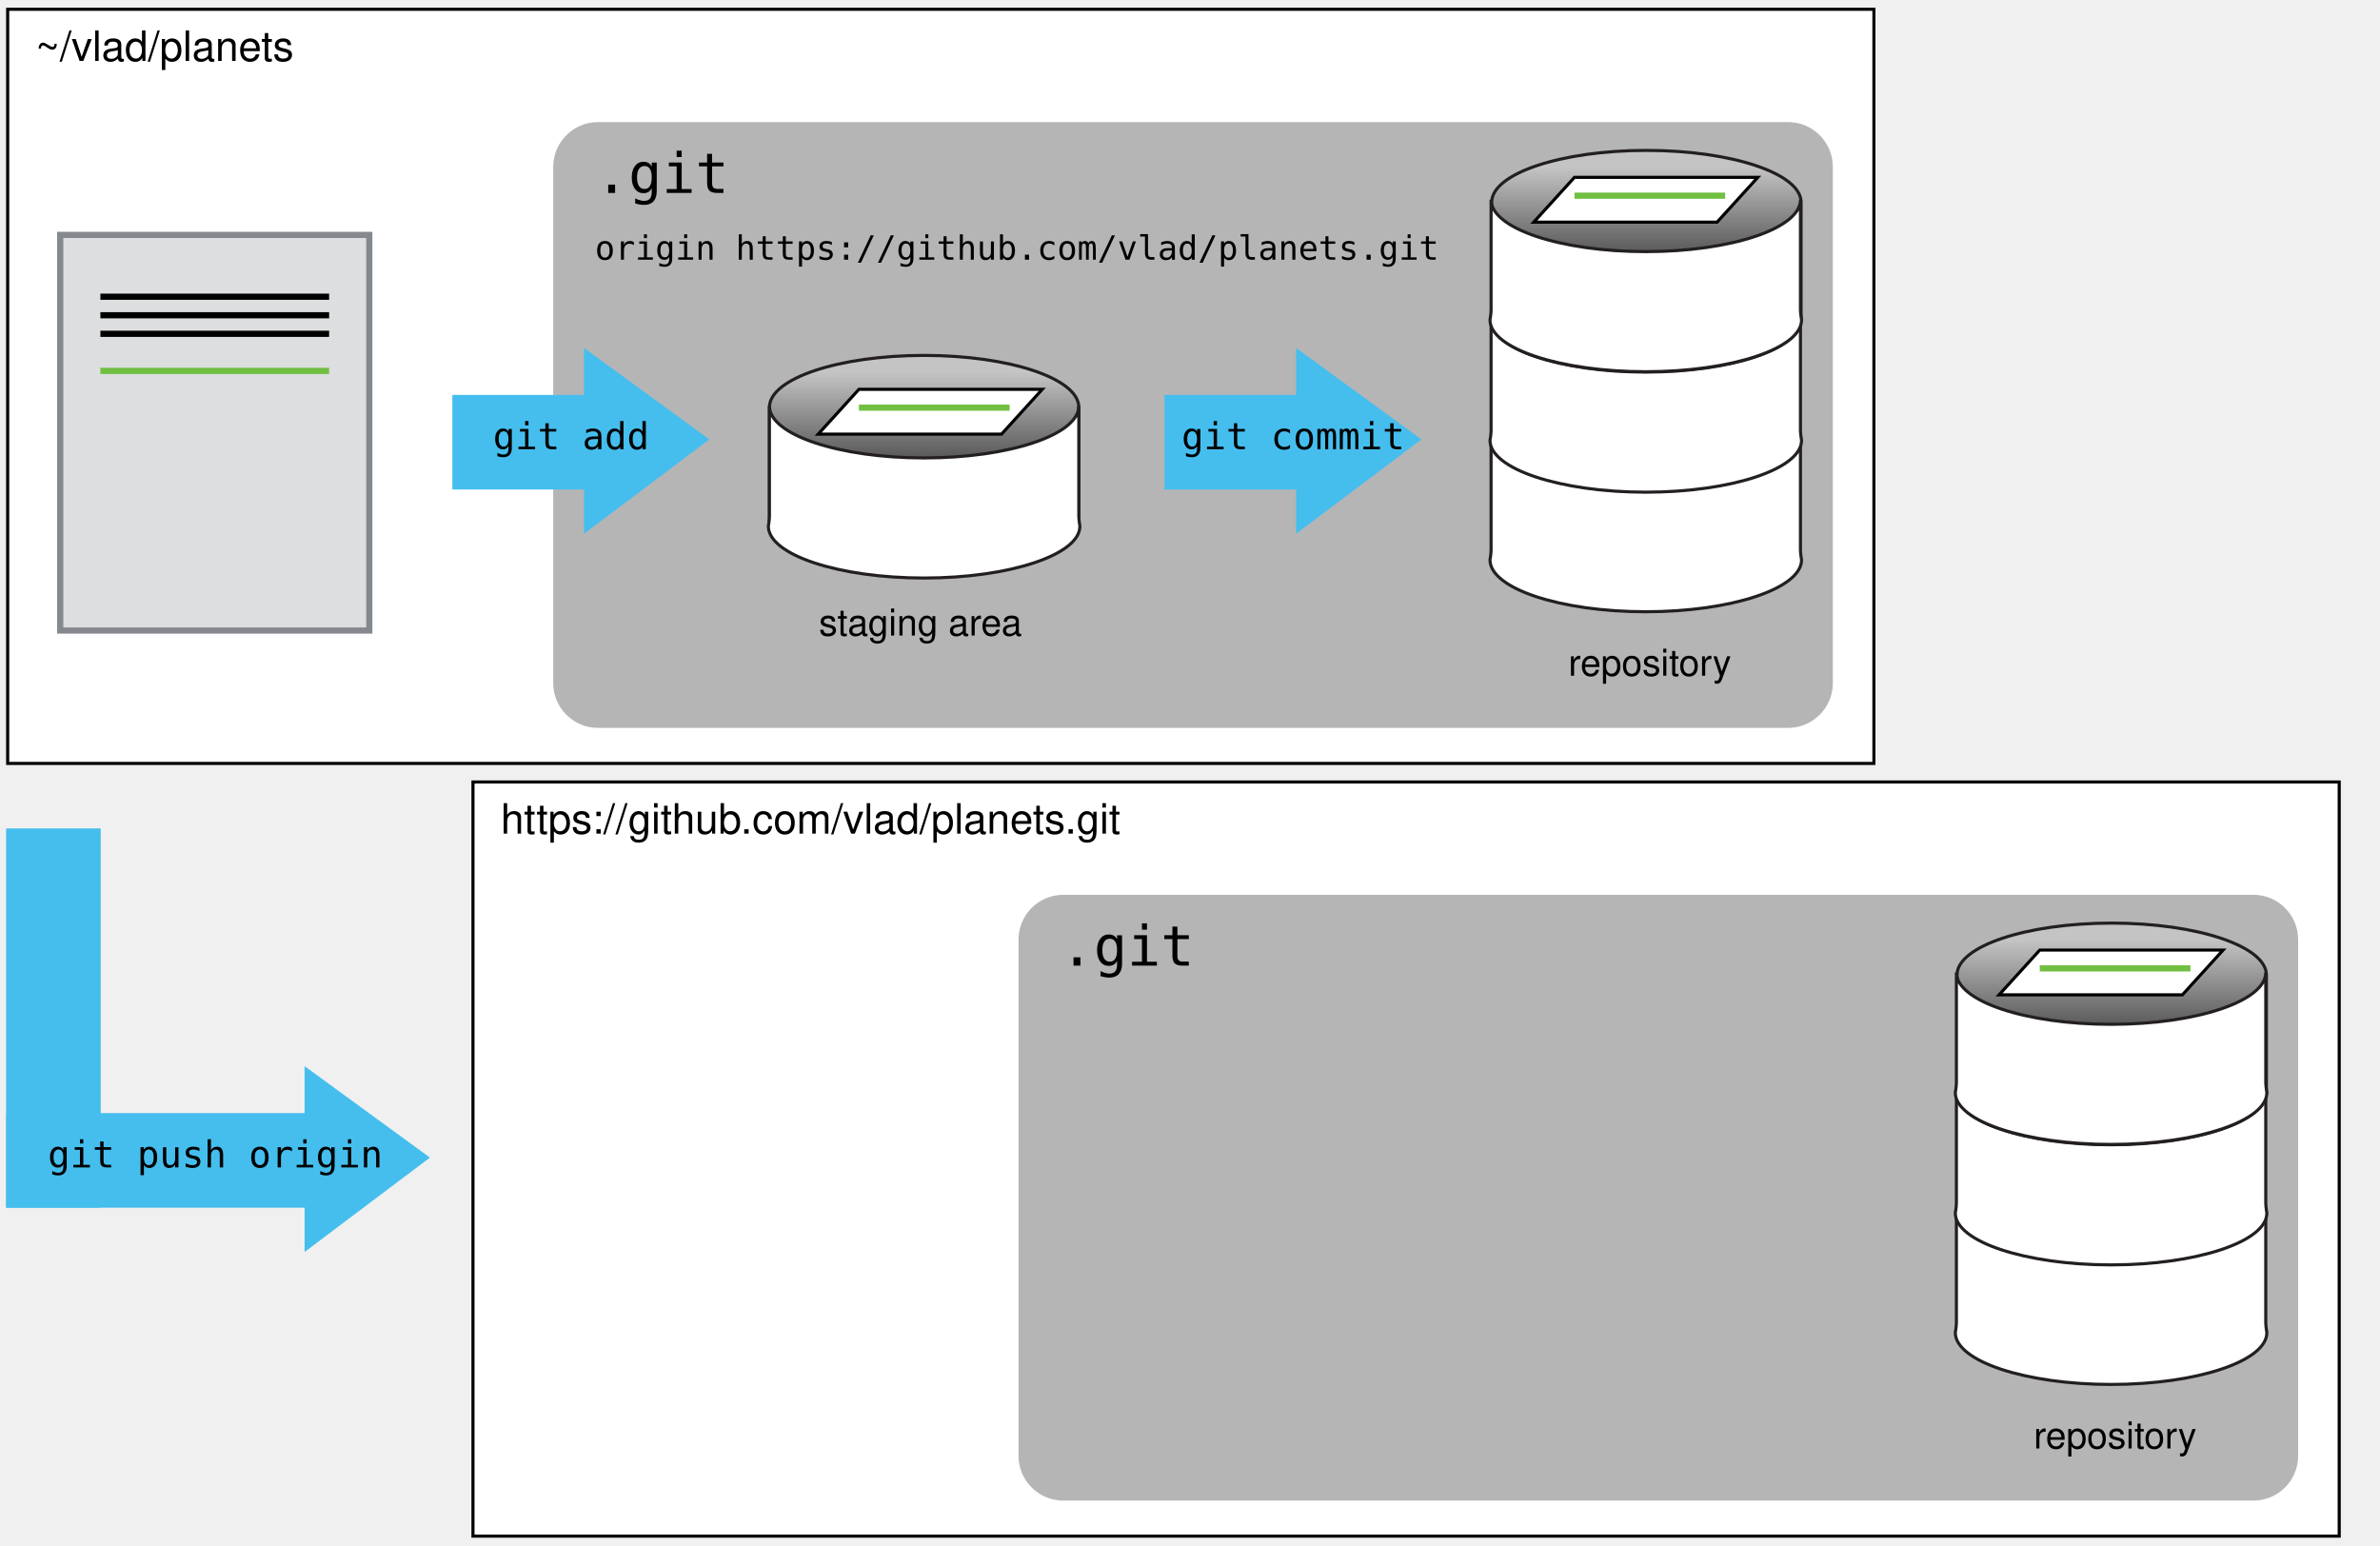
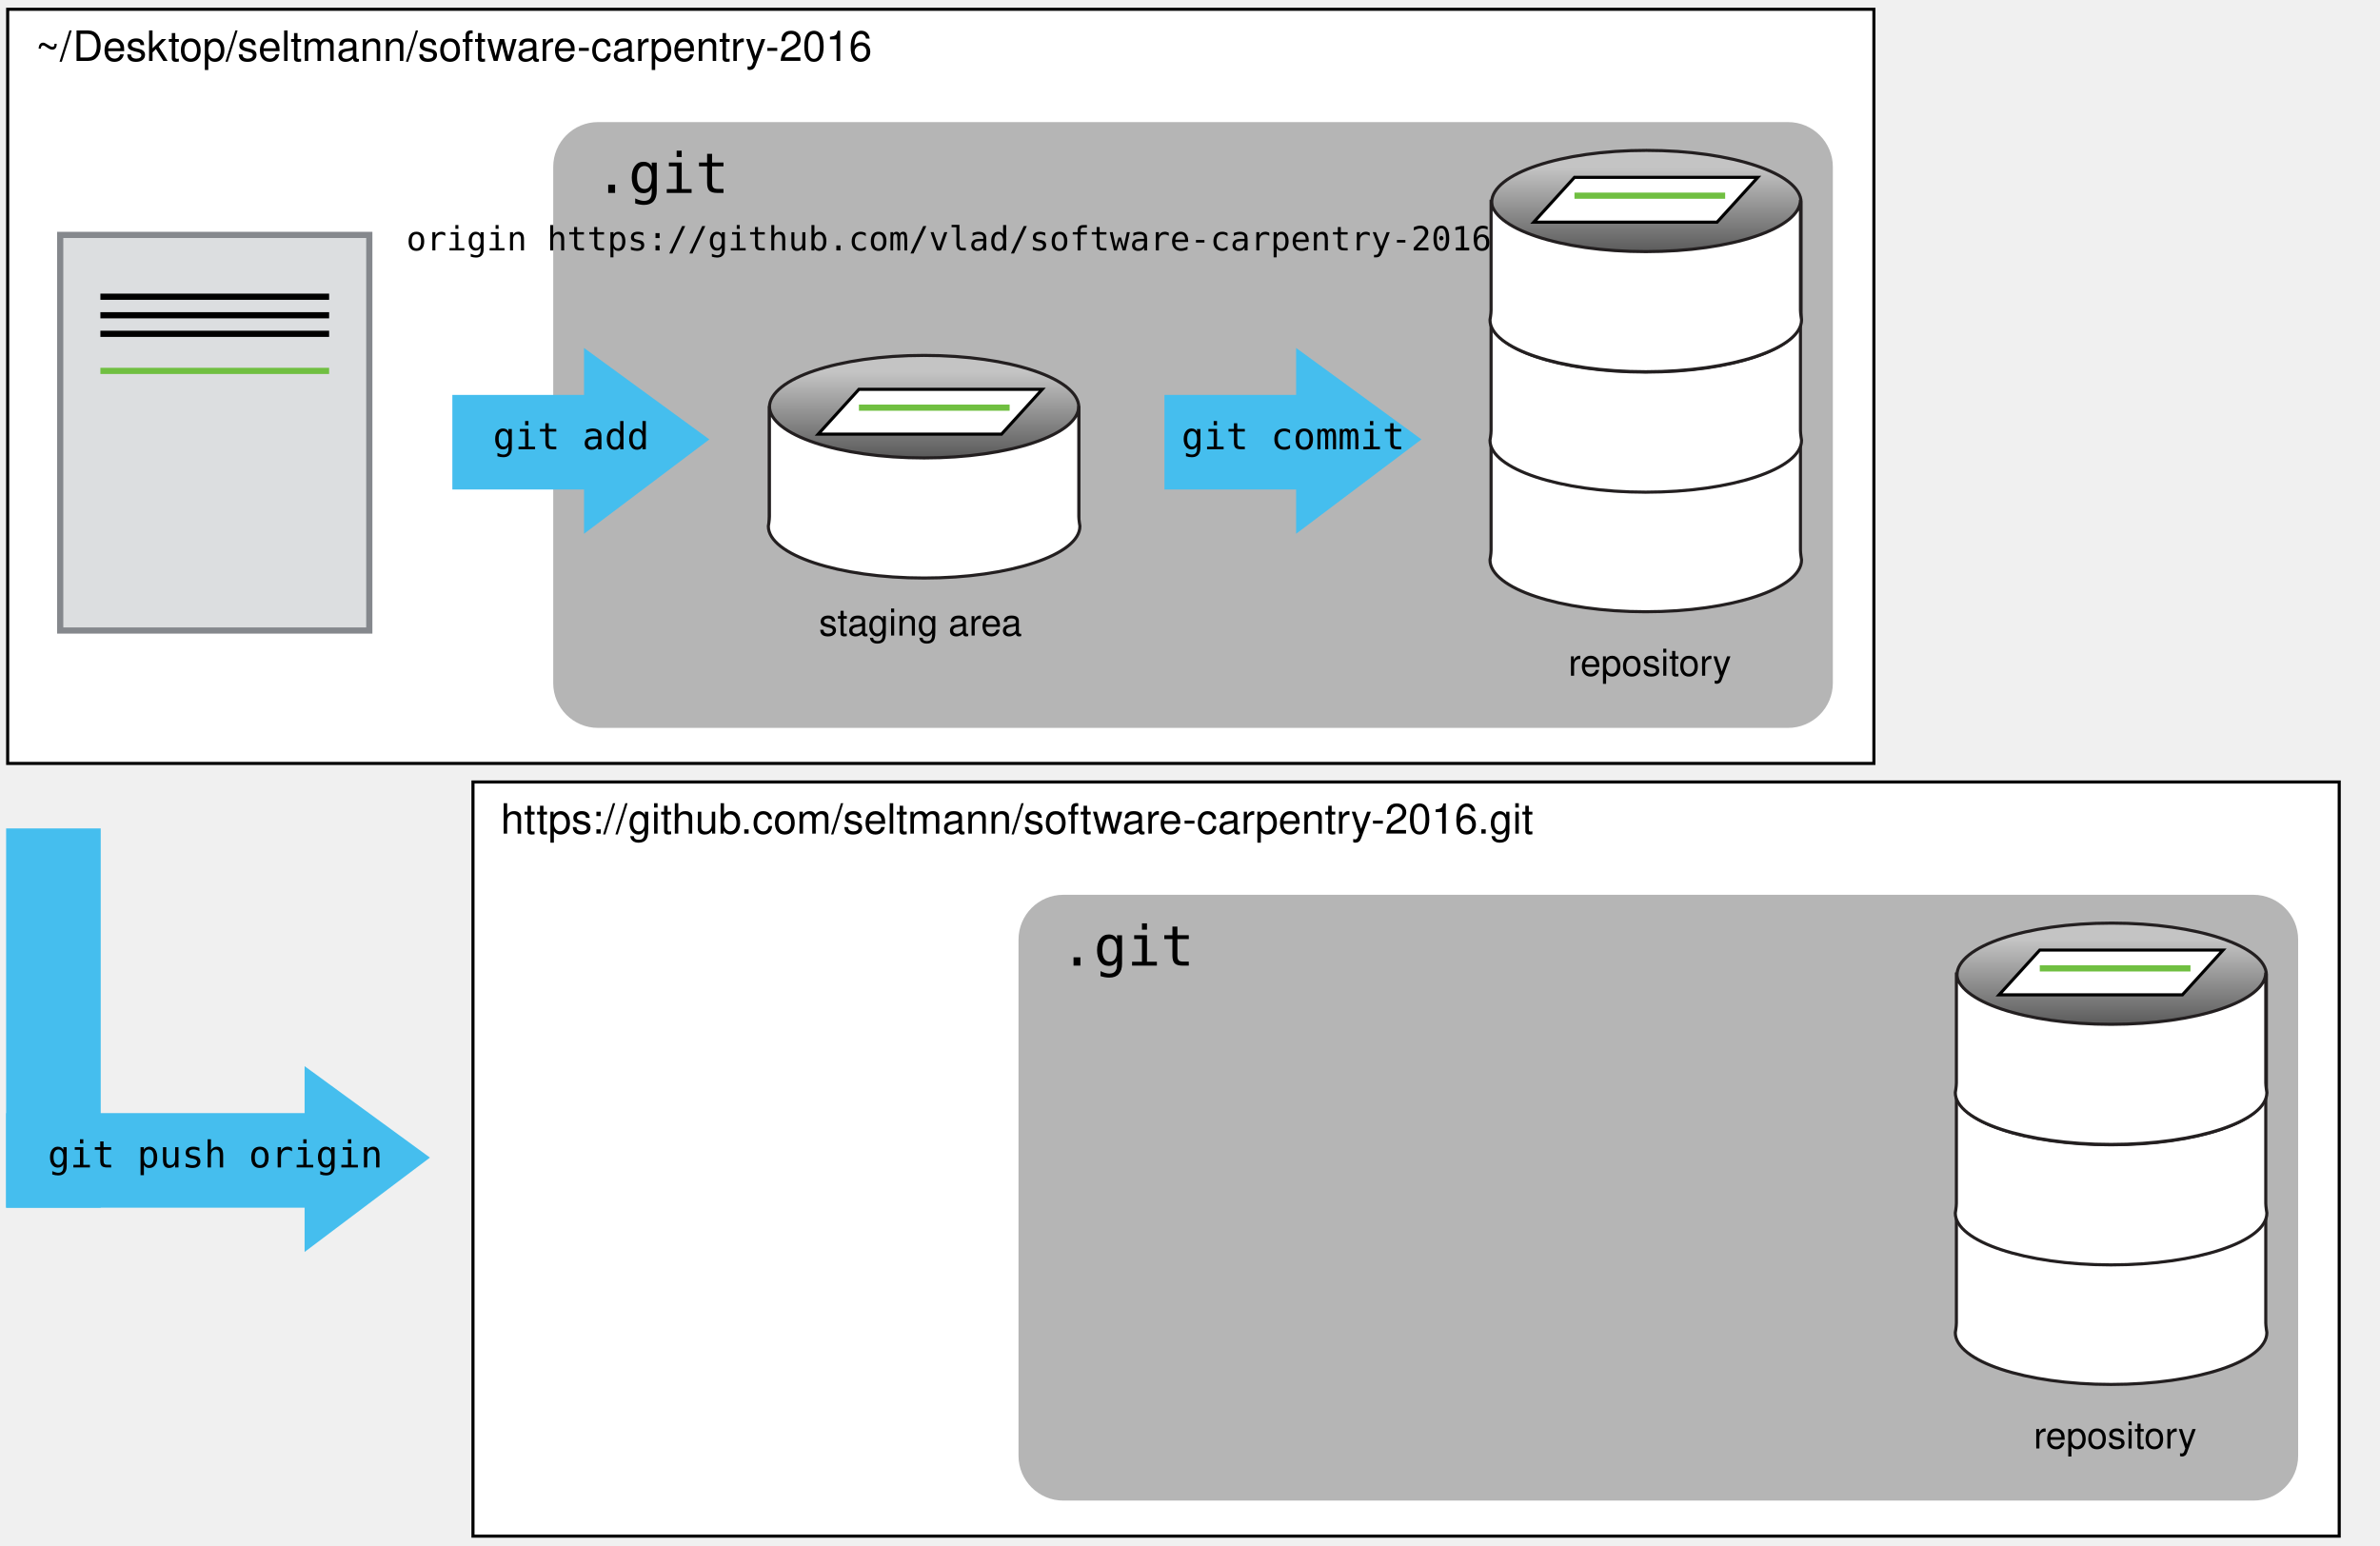
- <svg xmlns="http://www.w3.org/2000/svg" xmlns:xlink="http://www.w3.org/1999/xlink" version="1.1" x="0px" y="0px" width="770" height="500" viewBox="0 0 770 500" enable-background="new 0 0 622 452" xml:space="preserve" id="svg4593">
-   <defs id="defs4776">
-     <linearGradient y2="363.473" x2="480.357" y1="334.872" x1="480.357" gradientUnits="userSpaceOnUse" id="SVGID_1_" gradientTransform="translate(279.4359,-47.97182)">
-       <stop id="stop4613" style="stop-color:#C4C4C4" offset="0.098" />
-       <stop id="stop4615" style="stop-color:#686868" offset="0.533" />
-       <stop id="stop4617" style="stop-color:#000000" offset="1" />
-     </linearGradient>
-     <linearGradient xlink:href="#SVGID_3_" id="linearGradient5073" gradientUnits="userSpaceOnUse" x1="537.177" y1="57.66" x2="537.177" y2="112.913" />
-     <linearGradient xlink:href="#SVGID_3_" id="linearGradient5457" gradientUnits="userSpaceOnUse" x1="537.177" y1="57.66" x2="537.177" y2="112.913" />
-   </defs>
-   <text xml:space="preserve" style="font-style:normal;font-variant:normal;font-weight:normal;font-stretch:normal;font-size:12px;line-height:125%;font-family:Monospace;-inkscape-font-specification:Monospace;text-align:start;letter-spacing:0px;word-spacing:0px;writing-mode:lr-tb;text-anchor:start;fill:#000000;fill-opacity:1;stroke:none;stroke-width:1px;stroke-linecap:butt;stroke-linejoin:miter;stroke-opacity:1" x="722.672" y="35.341" id="text4930">
-     <tspan id="tspan4932" x="722.672" y="35.341" />
-   </text>
+ <svg xmlns="http://www.w3.org/2000/svg" version="1.1" id="svg4593" width="770" height="500" viewBox="0 0 770 500" overflow="visible" enable-background="new 0 0 770 500" xml:space="preserve">
  <g id="g5357" transform="translate(-4.520231,-9)">
    <g id="g5130">
-       <rect style="fill:#ffffff;stroke:#000000;stroke-miterlimit:10" id="rect4596" height="244" width="603.785" stroke-miterlimit="10" y="12" x="7" />
+       <rect id="rect4596" x="7" y="12" fill="#FFFFFF" stroke="#000000" stroke-miterlimit="10" width="603.785" height="244" />
      <g id="Layer_5">
        <g id="g4654">
-           <path stroke-miterlimit="10" d="m 598,63 c 0,-8.284 -6.716,-15 -15,-15 l -385,0 c -8.284,0 -15,6.716 -15,15 l 0,167 c 0,8.284 6.716,15 15,15 l 385,0 c 8.284,0 15,-6.716 15,-15 l 0,-167 z" id="path4656" style="fill:#b5b5b5;stroke:#ffffff;stroke-miterlimit:10" />
-           <rect x="197" y="59" width="425" height="70.269" id="rect4658" style="fill:none" />
-           <text transform="translate(197,71.4199)" id="text4660">
-             <tspan x="0" y="0" font-size="18" id="tspan4662" style="font-size:18px;font-family:Consolas">.git</tspan>
-             <tspan x="0" y="21.6" font-size="10.8" id="tspan4664" style="font-size:10.8px;font-family:Consolas">origin https://github.com/vlad/planets.git</tspan>
-           </text>
+           <path id="path4656" fill="#B5B5B5" stroke="#FFFFFF" stroke-miterlimit="10" d="M598,63      c0-8.284-6.716-15-15-15H198c-8.284,0-15,6.716-15,15v167c0,8.284,6.716,15,15,15H583c8.284,0,15-6.716,15-15V63z" />
+           <rect id="rect4658" x="197" y="59" fill="none" width="425" height="70.269" />
+           <text transform="matrix(1 0 0 1 197.0002 71.4199)" font-family="'Consolas'" font-size="18">.git</text>
+           <text transform="matrix(1 0 0 1 135.9885 90.0195)" font-family="'Consolas'" font-size="10.8">origin https://github.com/vlad/software-carpentry-2016.git</text>
        </g>
-         <rect x="16" y="19" width="195.585" height="24.449" id="rect4666" style="fill:none" />
-         <text transform="translate(16,28.707)" font-size="13.5" id="text4668" style="font-size:13.5px;font-family:Helvetica">~/vlad/planets</text>
+         <rect id="rect4666" x="16" y="19" fill="none" width="195.585" height="24.449" />
+         <text id="text4668" transform="matrix(1 0 0 1 16.0002 28.707)" font-family="'Helvetica'" font-size="13.5">~/Desktop/seltmann/software-carpentry-2016</text>
      </g>
      <g id="Layer_1">
        <g id="g4721">
-           <rect x="24" y="85" width="100" height="128" id="rect4723" style="fill:#dcdee0" />
-           <rect x="24" y="85" width="100" height="128" id="rect4725" style="fill:none;stroke:#85888d;stroke-width:2" />
-           <line x1="37" y1="105" x2="111" y2="105" id="line4727" style="fill:none;stroke:#000000;stroke-width:2" />
-           <line x1="37" y1="111" x2="111" y2="111" id="line4729" style="fill:none;stroke:#000000;stroke-width:2" />
-           <line x1="37" y1="117" x2="111" y2="117" id="line4731" style="fill:none;stroke:#000000;stroke-width:2" />
-           <line x1="37" y1="129" x2="111" y2="129" id="line4733" style="fill:none;stroke:#70bf41;stroke-width:2" />
+           <rect id="rect4723" x="24" y="85" fill="#DCDEE0" width="100" height="128" />
+           <rect id="rect4725" x="24" y="85" fill="none" stroke="#85888D" stroke-width="2" width="100" height="128" />
+           <line id="line4727" fill="none" stroke="#000000" stroke-width="2" x1="37" y1="105" x2="111" y2="105" />
+           <line id="line4729" fill="none" stroke="#000000" stroke-width="2" x1="37" y1="111" x2="111" y2="111" />
+           <line id="line4731" fill="none" stroke="#000000" stroke-width="2" x1="37" y1="117" x2="111" y2="117" />
+           <line id="line4733" fill="none" stroke="#70BF41" stroke-width="2" x1="37" y1="129" x2="111" y2="129" />
        </g>
      </g>
-       <rect style="fill:none" id="rect4742" height="14" width="52.743" y="146.069" x="164" />
+       <rect id="rect4742" x="164" y="146.069" fill="none" width="52.743" height="14" />
      <g id="g5114">
        <g id="g4736">
-           <rect x="150.871" y="136.768" width="45.956" height="30.604" id="rect4738" style="fill:#45beee" />
-           <polygon points="193.467,181.695 234.02,151.163 193.467,121.571 " id="polygon4740" style="fill:#45beee" />
+           <rect id="rect4738" x="150.871" y="136.768" fill="#45BEEE" width="45.956" height="30.604" />
+           <polygon id="polygon4740" fill="#45BEEE" points="193.467,181.695 234.02,151.163 193.467,121.571     " />
        </g>
-         <text y="154.35" x="164" font-size="12" id="text4744" style="font-size:12px;font-family:Consolas">git add</text>
+         <text id="text4744" transform="matrix(1 0 0 1 164.0002 154.3496)" font-family="'Consolas'" font-size="12">git add</text>
      </g>
-       <rect style="fill:none" id="rect4752" height="14" width="85.542" y="146.069" x="376.98" />
+       <rect id="rect4752" x="376.98" y="146.069" fill="none" width="85.542" height="14" />
      <g id="g5108">
        <g id="g4746">
-           <rect x="381.251" y="136.768" width="45.956" height="30.604" id="rect4748" style="fill:#45beee" />
-           <polygon points="423.847,181.695 464.399,151.163 423.847,121.571 " id="polygon4750" style="fill:#45beee" />
+           <rect id="rect4748" x="381.251" y="136.768" fill="#45BEEE" width="45.956" height="30.604" />
+           <polygon id="polygon4750" fill="#45BEEE" points="423.847,181.695 464.399,151.163 423.847,121.571     " />
        </g>
-         <text y="154.35" x="386.764" font-size="12" id="text4754" style="font-size:12px;font-family:Consolas">git commit</text>
+         <text id="text4754" transform="matrix(1 0 0 1 386.7639 154.3496)" font-family="'Consolas'" font-size="12">git commit</text>
      </g>
-       <rect style="fill:none" id="rect4766" height="17" width="147" y="206" x="229" />
+       <rect id="rect4766" x="229" y="206" fill="none" width="147" height="17" />
      <g id="g5093">
        <g id="Layer_3">
          <g id="g4671">
-             <linearGradient y2="179.235" x2="303.499" y1="123.986" x1="303.499" gradientUnits="userSpaceOnUse" id="SVGID_2_">
-               <stop id="stop4674" style="stop-color:#C4C4C4" offset="0.098" />
-               <stop id="stop4676" style="stop-color:#686868" offset="0.533" />
-               <stop id="stop4678" style="stop-color:#000000" offset="1" />
+             <linearGradient id="path4680_1_" gradientUnits="userSpaceOnUse" x1="308.02" y1="383.015" x2="308.02" y2="327.767" gradientTransform="matrix(1 0 0 -1 -4.52 507)">
+               <stop offset="0.098" style="stop-color:#C4C4C4" />
+               <stop offset="0.533" style="stop-color:#686868" />
+               <stop offset="1" style="stop-color:#000000" />
            </linearGradient>
-             <path id="path4680" d="m 253.453,178.205 c 0,-9.264 22.404,-16.777 50.047,-16.777 27.643,0 50.045,7.514 50.045,16.777 l 0,1.029 c 0,0 0,-2.115 0,-3.117 0,-1.007 0,-35.745 0,-35.745 l 0,0.394 c 0,-9.27 -22.402,-16.78 -50.045,-16.78 -27.643,0 -50.047,7.51 -50.047,16.78 l 0,-0.394 c 0,0 0,34.519 0,35.733 0,1.205 0,3.129 0,3.129 l 0,-1.029 z" stroke-miterlimit="10" style="fill:url(#SVGID_2_);stroke:#231f20;stroke-miterlimit:10" />
+             <path id="path4680" fill="url(#path4680_1_)" stroke="#231F20" stroke-miterlimit="10" d="       M253.453,178.205c0-9.264,22.404-16.777,50.047-16.777c27.643,0,50.045,7.514,50.045,16.777v1.029c0,0,0-2.115,0-3.117       c0-1.007,0-35.745,0-35.745v0.394c0-9.27-22.402-16.78-50.045-16.78c-27.643,0-50.047,7.51-50.047,16.78v-0.394       c0,0,0,34.519,0,35.733c0,1.205,0,3.129,0,3.129V178.205z" />
            <g id="g4682">
-               <path id="path4684" d="m 353.545,140.373 c 0,0 0,34.738 0,35.745 0,1.002 0.355,3.117 0.355,3.117 0,9.27 -22.758,16.779 -50.4,16.779 -27.642,0 -50.4,-7.51 -50.4,-16.779 0,0 0.354,-1.924 0.354,-3.129 0,-1.214 0,-35.733 0,-35.733 0,9.274 22.404,16.785 50.047,16.785 27.643,0 50.044,-7.511 50.044,-16.785 z" stroke-miterlimit="10" style="fill:#ffffff;stroke:#231f20;stroke-miterlimit:10" />
+               <path id="path4684" fill="#FFFFFF" stroke="#231F20" stroke-miterlimit="10" d="        M353.545,140.373c0,0,0,34.738,0,35.745c0,1.002,0.355,3.117,0.355,3.117c0,9.27-22.758,16.779-50.4,16.779        c-27.642,0-50.4-7.51-50.4-16.779c0,0,0.354-1.924,0.354-3.129c0-1.214,0-35.733,0-35.733        c0,9.274,22.404,16.785,50.047,16.785S353.545,149.647,353.545,140.373L353.545,140.373z" />
            </g>
          </g>
          <g id="g4686">
-             <polygon id="polygon4688" points="341.719,134.965 282.411,134.965 269.235,149.459 328.542,149.459 " stroke-miterlimit="10" style="fill:#ffffff;stroke:#000000;stroke-miterlimit:10" />
-             <line id="line4690" y2="140.894" x2="331.165" y1="140.894" x1="282.411" style="fill:none;stroke:#70bf41;stroke-width:2" />
+             <polygon id="polygon4688" fill="#FFFFFF" stroke="#000000" stroke-miterlimit="10" points="341.719,134.965 282.411,134.965        269.235,149.459 328.542,149.459      " />
+             <line id="line4690" fill="none" stroke="#70BF41" stroke-width="2" x1="282.411" y1="140.894" x2="331.165" y2="140.894" />
          </g>
        </g>
-         <text y="214.628" x="269.477" font-size="12" id="text4768" style="font-size:12px;font-family:Helvetica">staging area</text>
+         <text id="text4768" transform="matrix(1 0 0 1 269.4768 214.6279)" font-family="'Helvetica'" font-size="12">staging area</text>
      </g>
-       <rect style="fill:none" id="rect4770" height="17" width="147" y="219" x="464.785" />
+       <rect id="rect4770" x="464.785" y="219" fill="none" width="147" height="17" />
      <g id="g5075">
        <g id="Layer_4">
-           <linearGradient y2="112.913" x2="537.177" y1="57.66" x1="537.177" gradientUnits="userSpaceOnUse" id="SVGID_3_">
-             <stop id="stop4694" style="stop-color:#C4C4C4" offset="0.098" />
-             <stop id="stop4696" style="stop-color:#686868" offset="0.533" />
-             <stop id="stop4698" style="stop-color:#000000" offset="1" />
+           <linearGradient id="path4700_1_" gradientUnits="userSpaceOnUse" x1="541.696" y1="449.342" x2="541.696" y2="394.088" gradientTransform="matrix(1 0 0 -1 -4.52 507)">
+             <stop offset="0.098" style="stop-color:#C4C4C4" />
+             <stop offset="0.533" style="stop-color:#686868" />
+             <stop offset="1" style="stop-color:#000000" />
          </linearGradient>
-           <path id="path4700" d="m 487.13,111.882 c 0,-9.268 22.407,-16.781 50.047,-16.781 27.641,0 50.047,7.513 50.047,16.781 l 0,1.03 c 0,0 0,-2.118 0,-3.121 0,-1.003 0,-35.739 0,-35.739 l 0,0.388 c 0,-9.268 -22.406,-16.781 -50.047,-16.781 -27.64,0 -50.047,7.513 -50.047,16.781 l 0,-0.388 c 0,0 0,34.519 0,35.728 0,1.209 0,3.132 0,3.132 l 0,-1.03 z" stroke-miterlimit="10" style="fill:url(#linearGradient5457);stroke:#231f20;stroke-miterlimit:10" />
+           <path id="path4700" fill="url(#path4700_1_)" stroke="#231F20" stroke-miterlimit="10" d="      M487.13,111.882c0-9.268,22.407-16.781,50.048-16.781c27.641,0,50.047,7.513,50.047,16.781v1.03c0,0,0-2.118,0-3.121      s0-35.739,0-35.739v0.388c0-9.268-22.406-16.781-50.047-16.781c-27.641,0-50.048,7.513-50.048,16.781v-0.388      c0,0,0,34.519,0,35.729c0,1.209,0,3.132,0,3.132V111.882z" />
          <g id="g4702">
-             <path id="path4704" d="m 587.021,151.283 c 0,0 0,34.738 0,35.74 0,1.002 0.354,3.121 0.354,3.121 0,9.268 -22.76,16.779 -50.4,16.779 -27.64,0 -50.399,-7.512 -50.399,-16.779 0,0 0.353,-1.924 0.353,-3.133 0,-1.209 0,-35.729 0,-35.729 0,9.268 22.407,16.781 50.047,16.781 27.638,0.001 50.045,-7.512 50.045,-16.78 z" stroke-miterlimit="10" style="fill:#ffffff;stroke:#231f20;stroke-miterlimit:10" />
+             <path id="path4704" fill="#FFFFFF" stroke="#231F20" stroke-miterlimit="10" d="       M587.021,151.283c0,0,0,34.738,0,35.74s0.354,3.121,0.354,3.121c0,9.268-22.76,16.779-50.399,16.779       c-27.641,0-50.399-7.512-50.399-16.779c0,0,0.354-1.924,0.354-3.133c0-1.209,0-35.729,0-35.729       c0,9.268,22.406,16.781,50.047,16.781C564.614,168.064,587.021,160.551,587.021,151.283z" />
          </g>
          <g id="g4706">
-             <path id="path4708" d="m 587.021,112.601 c 0,0 0,34.736 0,35.739 0,1.002 0.354,3.121 0.354,3.121 0,9.268 -22.76,16.779 -50.4,16.779 -27.64,0 -50.399,-7.512 -50.399,-16.779 0,0 0.353,-1.923 0.353,-3.132 0,-1.209 0,-35.728 0,-35.728 0,9.268 22.407,16.78 50.047,16.78 27.638,0 50.045,-7.512 50.045,-16.78 z" stroke-miterlimit="10" style="fill:#ffffff;stroke:#231f20;stroke-miterlimit:10" />
+             <path id="path4708" fill="#FFFFFF" stroke="#231F20" stroke-miterlimit="10" d="       M587.021,112.601c0,0,0,34.736,0,35.739c0,1.002,0.354,3.121,0.354,3.121c0,9.268-22.76,16.779-50.399,16.779       c-27.641,0-50.399-7.512-50.399-16.779c0,0,0.354-1.923,0.354-3.132s0-35.728,0-35.728c0,9.268,22.406,16.78,50.047,16.78       C564.614,129.381,587.021,121.869,587.021,112.601z" />
          </g>
          <g id="g4710">
-             <path id="path4712" d="m 587.021,73.628 c 0,0 0,34.737 0,35.739 0,1.002 0.354,3.12 0.354,3.12 0,9.269 -22.76,16.781 -50.4,16.781 -27.64,0 -50.399,-7.513 -50.399,-16.781 0,0 0.353,-1.922 0.353,-3.131 0,-1.209 0,-35.728 0,-35.728 0,9.268 22.407,16.78 50.047,16.78 27.638,0.001 50.045,-7.512 50.045,-16.78 z" stroke-miterlimit="10" style="fill:#ffffff;stroke:#231f20;stroke-miterlimit:10" />
+             <path id="path4712" fill="#FFFFFF" stroke="#231F20" stroke-miterlimit="10" d="       M587.021,73.628c0,0,0,34.737,0,35.739s0.354,3.12,0.354,3.12c0,9.269-22.76,16.781-50.399,16.781       c-27.641,0-50.399-7.513-50.399-16.781c0,0,0.354-1.922,0.354-3.131s0-35.728,0-35.728c0,9.268,22.406,16.78,50.047,16.78       C564.614,90.409,587.021,82.896,587.021,73.628z" />
          </g>
          <g id="g4714">
-             <polygon id="polygon4716" points="573.216,66.381 513.908,66.381 500.732,80.875 560.039,80.875 " stroke-miterlimit="10" style="fill:#ffffff;stroke:#000000;stroke-miterlimit:10" />
-             <line id="line4718" y2="72.311" x2="562.662" y1="72.311" x1="513.908" style="fill:none;stroke:#70bf41;stroke-width:2" />
+             <polygon id="polygon4716" fill="#FFFFFF" stroke="#000000" stroke-miterlimit="10" points="573.216,66.381 513.908,66.381        500.732,80.875 560.039,80.875      " />
+             <line id="line4718" fill="none" stroke="#70BF41" stroke-width="2" x1="513.908" y1="72.311" x2="562.662" y2="72.311" />
          </g>
        </g>
-         <text y="227.628" x="511.941" font-size="12" id="text4772" style="font-size:12px;font-family:Helvetica">repository</text>
+         <text id="text4772" transform="matrix(1 0 0 1 511.9421 227.6279)" font-family="'Helvetica'" font-size="12">repository</text>
      </g>
-       <rect x="464.785" y="219" width="147" height="17" id="rect4977" style="fill:none" />
+       <rect id="rect4977" x="464.785" y="219" fill="none" width="147" height="17" />
    </g>
-     <g transform="translate(53.96832,0)" id="g5323">
+     <g id="g5323" transform="translate(53.96832,0)">
      <g id="g5196" transform="translate(96.57214,0)">
-         <rect style="fill:#ffffff;stroke:#000000;stroke-miterlimit:10" id="rect4811" height="244" width="603.785" stroke-miterlimit="10" y="262" x="7" />
-         <path style="fill:#b5b5b5;stroke:#ffffff;stroke-miterlimit:10" stroke-miterlimit="10" d="m 598,313 c 0,-8.284 -6.716,-15 -15,-15 l -385,0 c -8.284,0 -15,6.716 -15,15 l 0,167 c 0,8.284 6.716,15 15,15 l 385,0 c 8.284,0 15,-6.716 15,-15 l 0,-167 z" id="path4817" />
-         <rect style="fill:none" x="197" y="309" width="425" height="70.269" id="rect4819" />
-         <text y="321.42" x="197" id="text4821">
-           <tspan style="font-size:18px;font-family:Consolas" x="197" y="321.42" font-size="18" id="tspan4823">.git</tspan>
-           <tspan style="font-size:10.8px;font-family:Consolas" x="197" y="343.02" font-size="10.8" id="tspan4825" />
-         </text>
-         <rect id="rect4827" height="24.449" width="195.585" y="269" x="16" style="fill:none" />
-         <text y="278.707" x="16" id="text4829" font-size="13.5" style="font-size:13.5px;font-family:Helvetica">https://github.com/vlad/planets.git</text>
-         <g transform="translate(0,250)" id="g5055">
+         <rect id="rect4811" x="7" y="262" fill="#FFFFFF" stroke="#000000" stroke-miterlimit="10" width="603.785" height="244" />
+         <path id="path4817" fill="#B5B5B5" stroke="#FFFFFF" stroke-miterlimit="10" d="M598,313     c0-8.284-6.716-15-15-15H198c-8.284,0-15,6.716-15,15v167c0,8.284,6.716,15,15,15h385c8.284,0,15-6.716,15-15V313z" />
+         <rect id="rect4819" x="197" y="309" fill="none" width="425" height="70.269" />
+         <text transform="matrix(1 0 0 1 196.9998 321.4199)" font-family="'Consolas'" font-size="18">.git</text>
+         <rect id="rect4827" x="16" y="269" fill="none" width="195.585" height="24.449" />
+         <text id="text4829" transform="matrix(1 0 0 1 15.9998 278.707)" font-family="'Helvetica'" font-size="13.5">https://github.com/seltmann/software-carpentry-2016.git</text>
+         <g id="g5055" transform="translate(0,250)">
          <g id="g5023">
-             <linearGradient y2="112.913" x2="537.177" y1="57.66" x1="537.177" gradientUnits="userSpaceOnUse" id="linearGradient5025">
-               <stop id="stop5027" style="stop-color:#C4C4C4" offset="0.098" />
-               <stop id="stop5029" style="stop-color:#686868" offset="0.533" />
-               <stop id="stop5031" style="stop-color:#000000" offset="1" />
+             <linearGradient id="path5033_1_" gradientUnits="userSpaceOnUse" x1="391.156" y1="199.341" x2="391.156" y2="144.088" gradientTransform="matrix(1 0 0 -1 146.02 257)">
+               <stop offset="0.098" style="stop-color:#C4C4C4" />
+               <stop offset="0.533" style="stop-color:#686868" />
+               <stop offset="1" style="stop-color:#000000" />
            </linearGradient>
-             <path style="fill:url(#linearGradient5073);stroke:#231f20;stroke-miterlimit:10" id="path5033" d="m 487.13,111.882 c 0,-9.268 22.407,-16.781 50.047,-16.781 27.641,0 50.047,7.513 50.047,16.781 l 0,1.03 c 0,0 0,-2.118 0,-3.121 0,-1.003 0,-35.739 0,-35.739 l 0,0.388 c 0,-9.268 -22.406,-16.781 -50.047,-16.781 -27.64,0 -50.047,7.513 -50.047,16.781 l 0,-0.388 c 0,0 0,34.519 0,35.728 0,1.209 0,3.132 0,3.132 l 0,-1.03 z" stroke-miterlimit="10" />
+             <path id="path5033" fill="url(#path5033_1_)" stroke="#231F20" stroke-miterlimit="10" d="       M487.13,111.882c0-9.268,22.407-16.781,50.047-16.781c27.641,0,50.047,7.514,50.047,16.781v1.03c0,0,0-2.118,0-3.121       s0-35.739,0-35.739v0.389c0-9.269-22.406-16.781-50.047-16.781c-27.64,0-50.047,7.513-50.047,16.781v-0.389       c0,0,0,34.52,0,35.729s0,3.132,0,3.132V111.882z" />
            <g id="g5035">
-               <path style="fill:#ffffff;stroke:#231f20;stroke-miterlimit:10" id="path5037" d="m 587.021,151.283 c 0,0 0,34.738 0,35.74 0,1.002 0.354,3.121 0.354,3.121 0,9.268 -22.76,16.779 -50.4,16.779 -27.64,0 -50.399,-7.512 -50.399,-16.779 0,0 0.353,-1.924 0.353,-3.133 0,-1.209 0,-35.729 0,-35.729 0,9.268 22.407,16.781 50.047,16.781 27.638,0.001 50.045,-7.512 50.045,-16.78 z" stroke-miterlimit="10" />
+               <path id="path5037" fill="#FFFFFF" stroke="#231F20" stroke-miterlimit="10" d="        M587.021,151.283c0,0,0,34.738,0,35.74s0.354,3.12,0.354,3.12c0,9.269-22.761,16.779-50.4,16.779        c-27.64,0-50.399-7.512-50.399-16.779c0,0,0.354-1.924,0.354-3.133s0-35.729,0-35.729c0,9.268,22.407,16.781,50.047,16.781        C564.615,168.064,587.021,160.551,587.021,151.283L587.021,151.283z" />
            </g>
            <g id="g5039">
-               <path style="fill:#ffffff;stroke:#231f20;stroke-miterlimit:10" id="path5041" d="m 587.021,112.601 c 0,0 0,34.736 0,35.739 0,1.002 0.354,3.121 0.354,3.121 0,9.268 -22.76,16.779 -50.4,16.779 -27.64,0 -50.399,-7.512 -50.399,-16.779 0,0 0.353,-1.923 0.353,-3.132 0,-1.209 0,-35.728 0,-35.728 0,9.268 22.407,16.78 50.047,16.78 27.638,0 50.045,-7.512 50.045,-16.78 z" stroke-miterlimit="10" />
+               <path id="path5041" fill="#FFFFFF" stroke="#231F20" stroke-miterlimit="10" d="        M587.021,112.601c0,0,0,34.736,0,35.739c0,1.002,0.354,3.121,0.354,3.121c0,9.268-22.761,16.779-50.4,16.779        c-27.64,0-50.399-7.513-50.399-16.779c0,0,0.354-1.923,0.354-3.132s0-35.729,0-35.729c0,9.269,22.407,16.78,50.047,16.78        C564.615,129.381,587.021,121.869,587.021,112.601z" />
            </g>
            <g id="g5043">
-               <path style="fill:#ffffff;stroke:#231f20;stroke-miterlimit:10" id="path5045" d="m 587.021,73.628 c 0,0 0,34.737 0,35.739 0,1.002 0.354,3.12 0.354,3.12 0,9.269 -22.76,16.781 -50.4,16.781 -27.64,0 -50.399,-7.513 -50.399,-16.781 0,0 0.353,-1.922 0.353,-3.131 0,-1.209 0,-35.728 0,-35.728 0,9.268 22.407,16.78 50.047,16.78 27.638,0.001 50.045,-7.512 50.045,-16.78 z" stroke-miterlimit="10" />
+               <path id="path5045" fill="#FFFFFF" stroke="#231F20" stroke-miterlimit="10" d="        M587.021,73.628c0,0,0,34.737,0,35.739s0.354,3.12,0.354,3.12c0,9.269-22.761,16.78-50.4,16.78        c-27.64,0-50.399-7.513-50.399-16.78c0,0,0.354-1.922,0.354-3.131s0-35.729,0-35.729c0,9.269,22.407,16.78,50.047,16.78        C564.615,90.409,587.021,82.896,587.021,73.628z" />
            </g>
            <g id="g5047">
-               <polygon style="fill:#ffffff;stroke:#000000;stroke-miterlimit:10" id="polygon5049" points="513.908,66.381 500.732,80.875 560.039,80.875 573.216,66.381 " stroke-miterlimit="10" />
-               <line style="fill:none;stroke:#70bf41;stroke-width:2" id="line5051" y2="72.311" x2="562.662" y1="72.311" x1="513.908" />
+               <polygon id="polygon5049" fill="#FFFFFF" stroke="#000000" stroke-miterlimit="10" points="513.907,66.381 500.732,80.875         560.039,80.875 573.216,66.381       " />
+               <line id="line5051" fill="none" stroke="#70BF41" stroke-width="2" x1="513.907" y1="72.311" x2="562.662" y2="72.311" />
            </g>
          </g>
-           <text y="227.628" x="511.941" font-size="12" id="text5053" style="font-size:12px;font-family:Helvetica">repository</text>
+           <text id="text5053" transform="matrix(1 0 0 1 511.9417 227.6279)" font-family="'Helvetica'" font-size="12">repository</text>
        </g>
-         <rect x="200.719" y="272.824" transform="matrix(0.9804651,0.196693,-0.196693,0.9804651,0,0)" width="165.548" height="14" id="rect4762" style="fill:none" />
+         <rect id="rect4762" x="140.142" y="323.119" transform="matrix(-0.9805 -0.1967 0.1967 -0.9805 376.5449 697.6349)" fill="none" width="165.547" height="14.001" />
      </g>
      <g id="g5317">
-         <rect style="fill:#45beee" id="rect5294" height="30.604" width="122.711" y="16.864" x="277.028" transform="matrix(0,1,-1,0,0,0)" />
-         <rect x="-47.468" y="369.135" width="99.924" height="30.604" id="rect5124" style="fill:#45beee" />
-         <polygon transform="translate(-374.751,232.367)" points="423.847,121.571 423.847,181.695 464.399,151.163 " id="polygon5126" style="fill:#45beee" />
-         <text style="font-size:12px;font-family:Consolas" id="text5128" font-size="12" x="-33.987" y="386.717">git push origin</text>
+         <rect id="rect5294" x="-47.468" y="277.028" fill="#45BEEE" width="30.604" height="122.711" />
+         <rect id="rect5124" x="-47.468" y="369.135" fill="#45BEEE" width="99.924" height="30.604" />
+         <polygon id="polygon5126" fill="#45BEEE" points="49.096,353.938 49.096,414.062 89.648,383.53    " />
+         <text id="text5128" transform="matrix(1 0 0 1 -33.9872 386.7168)" font-family="'Consolas'" font-size="12">git push origin</text>
      </g>
    </g>
  </g>
</svg>
